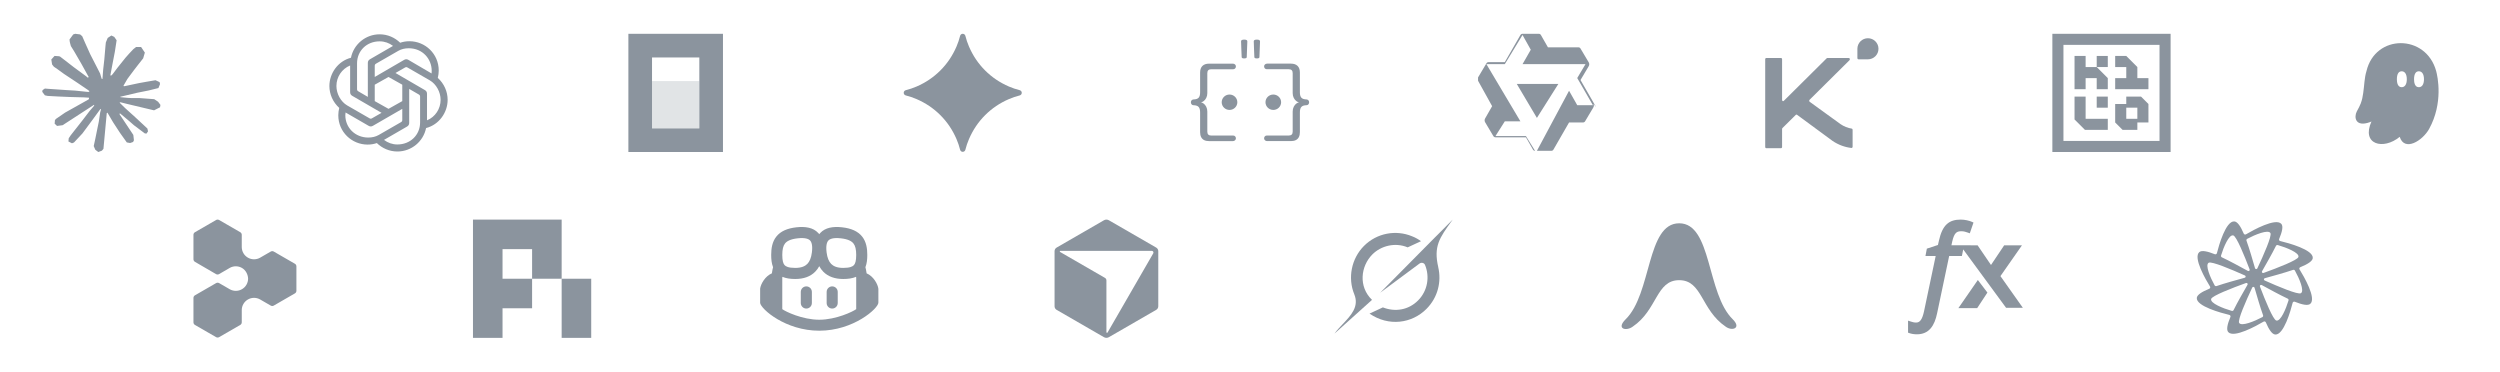
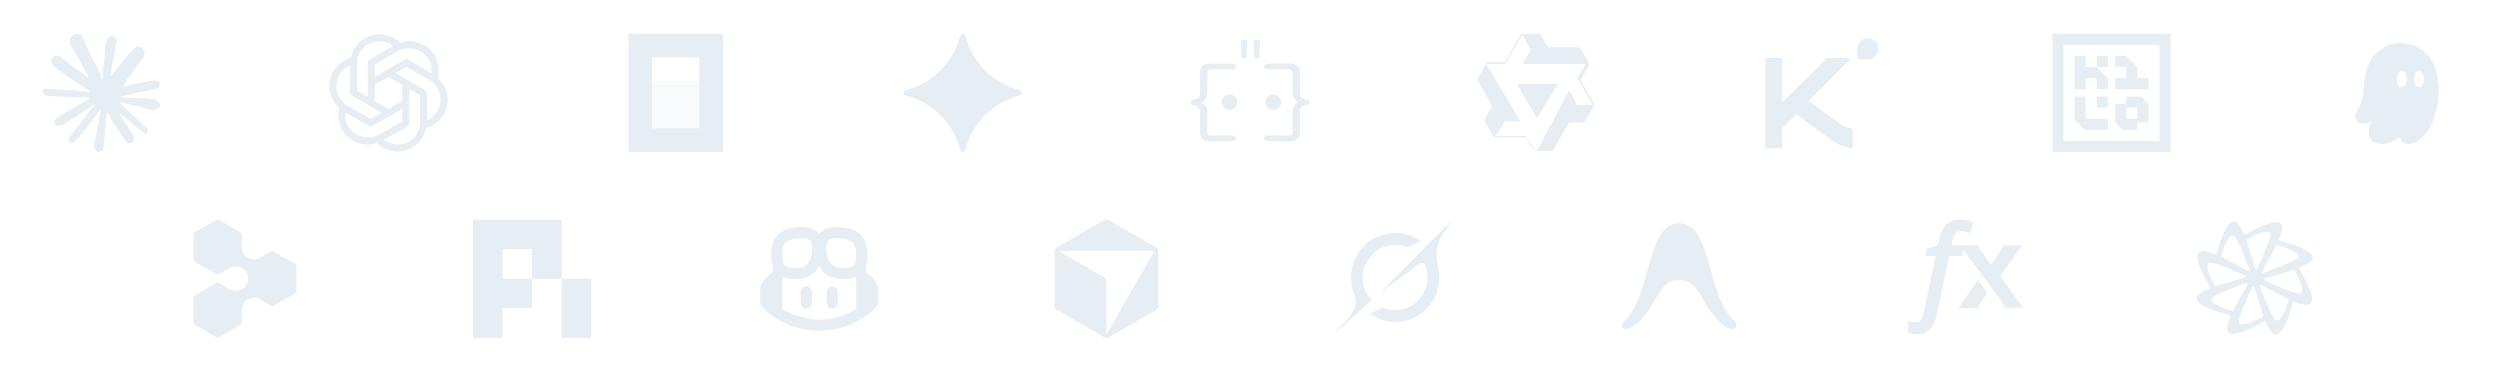
<svg xmlns="http://www.w3.org/2000/svg" width="592" height="88" viewBox="0 0 592 88" role="img" aria-label="Supported AI coding agents">
-   <svg x="10" y="8" width="28" height="28" viewBox="-0.045 0 148.18 148.18" fill="#8b949e">
+   <svg x="10" y="8" width="28" height="28" viewBox="-0.045 0 148.18 148.18" fill="#e6edf3">
    <g transform="translate(-75.96 -223.53)">
      <path d="m 105.01,322.07 29.14,-16.35 0.49,-1.42 -0.49,-0.79 h -1.42 l -4.87,-0.3 -16.65,-0.45 -14.44,-0.6 -13.99,-0.75 -3.52,-0.75 -3.3,-4.35 0.34,-2.17 2.96,-1.99 4.24,0.37 9.37,0.64 14.06,0.97 10.2,0.6 15.11,1.57 h 2.4 l 0.34,-0.97 -0.82,-0.6 -0.64,-0.6 -14.55,-9.86 -15.75,-10.42 -8.25,-6 -4.46,-3.04 -2.25,-2.85 -0.97,-6.22 4.05,-4.46 5.44,0.37 1.39,0.37 5.51,4.24 11.77,9.11 15.37,11.32 2.25,1.87 0.9,-0.64 0.11,-0.45 -1.01,-1.69 -8.36,-15.11 -8.92,-15.37 -3.97,-6.37 -1.05,-3.82 c -0.37,-1.57 -0.64,-2.89 -0.64,-4.5 l 4.61,-6.26 2.55,-0.82 6.15,0.82 2.59,2.25 3.82,8.74 6.19,13.76 9.6,18.71 2.81,5.55 1.5,5.14 0.56,1.57 h 0.97 v -0.9 l 0.79,-10.54 1.46,-12.94 1.42,-16.65 0.49,-4.69 2.32,-5.62 4.61,-3.04 3.6,1.72 2.96,4.24 -0.41,2.74 -1.76,11.44 -3.45,17.92 -2.25,12 h 1.31 l 1.5,-1.5 6.07,-8.06 10.2,-12.75 4.5,-5.06 5.25,-5.59 3.37,-2.66 h 6.37 l 4.69,6.97 -2.1,7.2 -6.56,8.32 -5.44,7.05 -7.8,10.5 -4.87,8.4 0.45,0.67 1.16,-0.11 17.62,-3.75 9.52,-1.72 11.36,-1.95 5.14,2.4 0.56,2.44 -2.02,4.99 -12.15,3 -14.25,2.85 -21.22,5.02 -0.26,0.19 0.3,0.37 9.56,0.9 4.09,0.22 h 10.01 l 18.64,1.39 4.87,3.22 2.92,3.94 -0.49,3 -7.5,3.82 -10.12,-2.4 -23.62,-5.62 -8.1,-2.02 h -1.12 v 0.67 l 6.75,6.6 12.37,11.17 15.49,14.4 0.79,3.56 -1.99,2.81 -2.1,-0.3 -13.61,-10.24 -5.25,-4.61 -11.89,-10.01 h -0.79 v 1.05 l 2.74,4.01 14.47,21.75 0.75,6.67 -1.05,2.17 -3.75,1.31 -4.12,-0.75 -8.47,-11.89 -8.74,-13.39 -7.05,-12 -0.86,0.49 -4.16,44.81 -1.95,2.29 -4.5,1.72 -3.75,-2.85 -1.99,-4.61 1.99,-9.11 2.4,-11.89 1.95,-9.45 1.76,-11.74 1.05,-3.9 -0.07,-0.26 -0.86,0.11 -8.85,12.15 -13.46,18.19 -10.65,11.4 -2.55,1.01 -4.42,-2.29 0.41,-4.09 2.47,-3.64 14.74,-18.75 8.89,-11.62 5.74,-6.71 -0.04,-0.97 h -0.34 l -39.15,25.42 -6.97,0.9 -3,-2.81 0.37,-4.61 1.42,-1.5 11.77,-8.1 -0.04,0.04 z" />
    </g>
  </svg>
-   <svg x="78" y="8" width="28" height="28" viewBox="146.694 225.849 267.198 267.198" fill="#8b949e">
+   <svg x="78" y="8" width="28" height="28" viewBox="146.694 225.849 267.198 267.198" fill="#e6edf3">
    <path d="M249.176 323.434V298.276C249.176 296.158 249.971 294.569 251.825 293.509L302.406 264.381C309.29 260.409 317.5 258.555 325.973 258.555C357.75 258.555 377.877 283.185 377.877 309.399C377.877 311.253 377.877 313.371 377.611 315.49L325.178 284.771C322.001 282.919 318.822 282.919 315.645 284.771L249.176 323.434ZM367.283 421.415V361.301C367.283 357.592 365.694 354.945 362.516 353.092L296.048 314.43L317.763 301.982C319.617 300.925 321.206 300.925 323.058 301.982L373.639 331.112C388.205 339.586 398.003 357.592 398.003 375.069C398.003 395.195 386.087 413.733 367.283 421.412V421.415ZM233.553 368.452L211.838 355.742C209.986 354.684 209.19 353.095 209.19 350.975V292.718C209.19 264.383 230.905 242.932 260.301 242.932C271.423 242.932 281.748 246.641 290.49 253.26L238.321 283.449C235.146 285.303 233.555 287.951 233.555 291.659V368.455L233.553 368.452ZM280.292 395.462L249.176 377.985V340.913L280.292 323.436L311.407 340.913V377.985L280.292 395.462ZM300.286 475.968C289.163 475.968 278.837 472.259 270.097 465.64L322.264 435.449C325.441 433.597 327.03 430.949 327.03 427.239V350.445L349.011 363.155C350.865 364.213 351.66 365.802 351.66 367.922V426.179C351.66 454.514 329.679 475.965 300.286 475.965V475.968ZM237.525 416.915L186.944 387.785C172.378 379.31 162.582 361.305 162.582 343.827C162.582 323.436 174.763 305.164 193.563 297.485V357.861C193.563 361.571 195.154 364.217 198.33 366.071L264.535 404.467L242.82 416.915C240.967 417.972 239.377 417.972 237.525 416.915ZM234.614 460.343C204.689 460.343 182.71 437.833 182.71 410.028C182.71 407.91 182.976 405.792 183.238 403.672L235.405 433.863C238.582 435.715 241.763 435.715 244.938 433.863L311.407 395.466V420.622C311.407 422.742 310.612 424.331 308.758 425.389L258.179 454.519C251.293 458.491 243.083 460.343 234.611 460.343H234.614ZM300.286 491.854C332.329 491.854 359.073 469.082 365.167 438.892C394.825 431.211 413.892 403.406 413.892 375.073C413.892 356.535 405.948 338.529 391.648 325.552C392.972 319.991 393.766 314.43 393.766 308.87C393.766 271.003 363.048 242.666 327.562 242.666C320.413 242.666 313.528 243.723 306.644 246.109C294.725 234.457 278.307 227.042 260.301 227.042C228.258 227.042 201.513 249.815 195.42 280.004C165.761 287.685 146.694 315.49 146.694 343.824C146.694 362.362 154.638 380.368 168.938 393.344C167.613 398.906 166.819 404.467 166.819 410.027C166.819 447.894 197.538 476.231 233.024 476.231C240.172 476.231 247.058 475.173 253.943 472.788C265.859 484.441 282.278 491.854 300.286 491.854Z" />
  </svg>
  <svg x="146" y="8" width="28" height="28" viewBox="0 0 240 300">
-     <path fill="#8b949e" fill-rule="evenodd" clip-rule="evenodd" d="M0 0H240V300H0V0ZM60 60H180V240H60V60Z" />
-     <path fill="#8b949e" fill-opacity="0.25" d="M60 120H180V240H60V120Z" />
+     <path fill="#e6edf3" fill-rule="evenodd" clip-rule="evenodd" d="M0 0H240V300H0V0ZM60 60H180V240H60V60Z" />
+     <path fill="#e6edf3" fill-opacity="0.25" d="M60 120H180V240H60V120Z" />
  </svg>
-   <svg x="214" y="8" width="28" height="28" viewBox="0 0 65 65" fill="#8b949e">
+   <svg x="214" y="8" width="28" height="28" viewBox="0 0 65 65" fill="#e6edf3">
    <path d="M32.447 0c.68 0 1.273.465 1.439 1.125a38.904 38.904 0 0 0 1.999 5.905c2.152 5 5.105 9.376 8.854 13.125c3.751 3.75 8.126 6.703 13.125 8.855a38.98 38.98 0 0 0 5.906 1.999c.66.166 1.124.758 1.124 1.438c0 .68-.464 1.273-1.125 1.439a38.902 38.902 0 0 0-5.905 1.999c-5 2.152-9.375 5.105-13.125 8.854c-3.749 3.751-6.702 8.126-8.854 13.125a38.973 38.973 0 0 0-2 5.906a1.485 1.485 0 0 1-1.438 1.124c-.68 0-1.272-.464-1.438-1.125a38.913 38.913 0 0 0-2-5.905c-2.151-5-5.103-9.375-8.854-13.125c-3.75-3.749-8.125-6.702-13.125-8.854a38.973 38.973 0 0 0-5.905-2A1.485 1.485 0 0 1 0 32.448c0-.68.465-1.272 1.125-1.438a38.903 38.903 0 0 0 5.905-2c5-2.151 9.376-5.104 13.125-8.854c3.75-3.749 6.703-8.125 8.855-13.125a38.972 38.972 0 0 0 1.999-5.905A1.485 1.485 0 0 1 32.447 0z" />
  </svg>
-   <svg x="282" y="8" width="28" height="28" viewBox="0 0 512 512" fill="#8b949e">
+   <svg x="282" y="8" width="28" height="28" viewBox="0 0 512 512" fill="#e6edf3">
    <path d="M78.844 464.762c-8.453 0-15.573-1.451-21.359-4.339-5.77-2.888-10.144-7.289-13.076-13.095-2.932-5.807-4.436-12.912-4.436-21.255v-86.028c0-10.605-2.125-18.321-6.329-23.135-4.234-4.798-11.742-7.334-22.507-7.579-3.35 0-6.034-1.253-8.066-3.804C1.008 303.005 0 300.087 0 296.832c0-3.53 1.008-6.448 3.071-8.725 2.048-2.277 4.762-3.53 8.066-3.774 10.765-.26 18.273-2.781 22.507-7.579 4.235-4.798 6.329-12.392 6.329-22.752v-86.028c0-12.637 3.35-22.249 10.005-28.804 6.654-6.555 16.287-9.856 28.866-9.856H181.5c3.862 0 7.042 1.146 9.617 3.408 2.559 2.277 3.862 5.195 3.862 8.694 0 3.301-1.086 6.128-3.257 8.542-2.172 2.414-5.057 3.622-8.671 3.622H87.732c-5.413 0-9.508 1.39-12.316 4.171-2.823 2.781-4.234 7.075-4.234 12.912v86.425c0 7.579-1.551 14.455-4.623 20.644-3.07 6.204-7.181 11.063-12.316 14.623-5.134 3.53-11.137 5.302-18.07 5.302v-1.528c6.933 0 12.936 1.773 18.07 5.303 5.135 3.529 9.245 8.404 12.316 14.623 3.072 6.188 4.623 13.064 4.623 20.643v86.808c0 5.837 1.411 10.115 4.234 12.911 2.823 2.812 6.934 4.172 12.316 4.172h95.318c3.583 0 6.468 1.207 8.671 3.606 2.202 2.414 3.257 5.257 3.257 8.542s-1.272 6.097-3.862 8.511c-2.575 2.414-5.771 3.606-9.617 3.606H78.844v-.092Z" />
    <path d="M330.501 464.768c-3.862 0-7.042-1.207-9.617-3.606-2.575-2.414-3.863-5.256-3.863-8.511 0-3.255 1.086-6.128 3.258-8.542 2.171-2.414 5.057-3.606 8.671-3.606h95.317c5.414 0 9.509-1.36 12.316-4.171 2.823-2.781 4.235-7.075 4.235-12.912v-86.808c0-7.579 1.551-14.455 4.622-20.643 3.071-6.204 7.182-11.063 12.316-14.623 5.134-3.53 11.137-5.303 18.071-5.303v1.528c-6.934 0-12.937-1.772-18.071-5.302-5.134-3.53-9.245-8.404-12.316-14.623-3.071-6.189-4.622-13.065-4.622-20.644v-86.425c0-5.807-1.412-10.1-4.235-12.912-2.823-2.781-6.933-4.171-12.316-4.171H328.95c-3.583 0-6.469-1.208-8.671-3.622-2.172-2.384-3.258-5.241-3.258-8.542 0-3.529 1.272-6.417 3.863-8.694 2.559-2.277 5.755-3.407 9.617-3.407h102.654c12.58 0 22.181 3.3 28.867 9.855 6.685 6.556 10.005 16.167 10.005 28.804v86.028c0 10.36 2.125 17.969 6.328 22.752 4.235 4.798 11.742 7.334 22.507 7.579 3.351.244 6.034 1.497 8.066 3.774 2.063 2.277 3.071 5.195 3.071 8.725 0 3.301-1.008 6.189-3.071 8.695-2.032 2.521-4.762 3.804-8.066 3.804-10.765.245-18.257 2.781-22.507 7.579-4.234 4.798-6.328 12.5-6.328 23.135v86.028c0 8.358-1.474 15.418-4.437 21.255-2.962 5.837-7.305 10.176-13.076 13.095-5.785 2.888-12.905 4.339-21.359 4.339H330.501v.092Z" />
    <path d="M356.885 329.738c18.691 0 33.846-14.929 33.846-33.342 0-18.412-15.155-33.341-33.846-33.341-18.691 0-33.846 14.929-33.846 33.341 0 18.413 15.155 33.342 33.846 33.342ZM167.305 329.738c18.691 0 33.846-14.929 33.846-33.342 0-18.412-15.155-33.341-33.846-33.341-18.691 0-33.846 14.929-33.846 33.341 0 18.413 15.155 33.342 33.846 33.342ZM244.477 32.846l-2.59 68.135c0 3.82-3.661 5.73-10.983 5.73-7.321 0-10.982-1.91-10.982-5.73-.651-16.976-1.178-30.148-1.613-39.484-.217-9.55-.434-16.35-.651-20.384-.217-4.034-.326-6.479-.326-7.32v-1.268c0-4.874 4.529-7.319 13.572-7.319 9.044 0 13.573 2.552 13.573 7.64Zm54.941 0-2.59 68.135c0 3.82-3.661 5.73-10.982 5.73-7.322 0-10.982-1.91-10.982-5.73-.652-16.976-1.179-30.148-1.613-39.484-.218-9.55-.435-16.35-.652-20.384-.217-4.034-.326-6.479-.326-7.32v-1.268c0-4.874 4.53-7.319 13.573-7.319s13.572 2.552 13.572 7.64Z" />
  </svg>
  <svg x="350" y="8" width="28" height="28" viewBox="28 17.52 147 147">
-     <path fill="#8b949e" fill-rule="evenodd" clip-rule="evenodd" d="M174.82 108.75L155.38 75L165.64 57.75C166.46 56.31 166.46 54.53 165.64 53.09L155.38 35.84C154.86 34.91 153.87 34.33 152.78 34.33H114.88L106.14 19.03C105.62 18.1 104.63 17.52 103.54 17.52H83.3C82.21 17.52 81.22 18.1 80.7 19.03L61.26 52.77H41.02C39.93 52.77 38.94 53.35 38.42 54.28L28.16 71.53C27.34 72.97 27.34 74.75 28.16 76.19L45.52 107.5L36.78 122.8C35.96 124.24 35.96 126.02 36.78 127.46L47.04 144.71C47.56 145.64 48.55 146.22 49.64 146.22H87.54L96.28 161.52C96.8 162.45 97.79 163.03 98.88 163.03H119.12C120.21 163.03 121.2 162.45 121.72 161.52L141.16 127.78H158.52C159.61 127.78 160.6 127.2 161.12 126.27L171.38 109.02C172.2 107.58 172.2 105.8 171.38 104.36L174.82 108.75Z M119.12 163.03H98.88L87.54 144.71H49.64L61.26 126.39H80.7L38.42 55.29H61.26L83.3 19.03L93.56 37.35L83.3 55.29H161.58L151.32 72.54L170.76 106.28H151.32L141.16 88.34L101.18 163.03H119.12Z" />
-     <path fill="#8b949e" d="M127.86 79.83H76.14L101.18 122.11L127.86 79.83Z" />
+     <path fill="#e6edf3" fill-rule="evenodd" clip-rule="evenodd" d="M174.82 108.75L155.38 75L165.64 57.75C166.46 56.31 166.46 54.53 165.64 53.09L155.38 35.84C154.86 34.91 153.87 34.33 152.78 34.33H114.88L106.14 19.03C105.62 18.1 104.63 17.52 103.54 17.52H83.3C82.21 17.52 81.22 18.1 80.7 19.03L61.26 52.77H41.02C39.93 52.77 38.94 53.35 38.42 54.28L28.16 71.53C27.34 72.97 27.34 74.75 28.16 76.19L45.52 107.5L36.78 122.8C35.96 124.24 35.96 126.02 36.78 127.46L47.04 144.71C47.56 145.64 48.55 146.22 49.64 146.22H87.54L96.28 161.52C96.8 162.45 97.79 163.03 98.88 163.03H119.12C120.21 163.03 121.2 162.45 121.72 161.52L141.16 127.78H158.52C159.61 127.78 160.6 127.2 161.12 126.27L171.38 109.02C172.2 107.58 172.2 105.8 171.38 104.36L174.82 108.75Z M119.12 163.03H98.88L87.54 144.71H49.64L61.26 126.39H80.7L38.42 55.29H61.26L83.3 19.03L93.56 37.35L83.3 55.29H161.58L151.32 72.54L170.76 106.28H151.32L141.16 88.34L101.18 163.03H119.12Z" />
+     <path fill="#e6edf3" d="M127.86 79.83H76.14L101.18 122.11L127.86 79.83Z" />
  </svg>
-   <svg x="418" y="8" width="28" height="28" viewBox="0 0 25 25" fill="#8b949e">
+   <svg x="418" y="8" width="28" height="28" viewBox="0 0 25 25" fill="#e6edf3">
    <path d="M21.72 0.94C22.95 0.94 23.95 1.94 23.95 3.17C23.95 4.4 22.95 5.4 21.72 5.4H19.75C19.6 5.4 19.49 5.28 19.49 5.14V3.17C19.49 1.94 20.49 0.94 21.72 0.94Z" />
    <path d="M9.39 13.95L17.82 5.59C17.98 5.43 17.89 5.12 17.68 5.12H13.14C13.14 5.12 13.04 5.14 13 5.18L3.92 14.19C3.78 14.33 3.57 14.21 3.57 13.98V5.39C3.57 5.24 3.47 5.12 3.35 5.12H0.22C0.1 5.12 0 5.24 0 5.39V23.92C0 24.07 0.1 24.19 0.22 24.19H3.35C3.47 24.19 3.57 24.07 3.57 23.92V20.14C3.57 20.06 3.6 19.98 3.65 19.93L6.47 17.14C6.54 17.07 6.63 17.06 6.71 17.11L14.24 22.65C15.47 23.48 16.85 23.99 18.25 24.14C18.37 24.15 18.48 24.03 18.48 23.87V20.31C18.48 20.17 18.4 20.06 18.29 20.05C17.47 19.92 16.66 19.6 15.94 19.11L9.42 14.39C9.28 14.3 9.27 14.07 9.39 13.95Z" />
  </svg>
-   <svg x="486" y="8" width="28" height="28" viewBox="0 0 32 32" fill="#8b949e">
+   <svg x="486" y="8" width="28" height="28" viewBox="0 0 32 32" fill="#e6edf3">
    <path d="M23,26v-2h3v-5l-2-2h-4v2h-3v5l2,2h4ZM20,20h3v3h-3v-3Z" />
    <rect x="12" y="17" width="3" height="3" />
    <polygon points="26 12 23 12 23 9 20 6 17 6 17 9 20 9 20 12 17 12 17 15 26 15 26 12" />
    <path d="M0,0v32h32V0H0ZM29,29H3V3h26v26Z" />
    <polygon points="15 26 15 23 9 23 9 17 6 17 6 23.188 8.812 26 15 26" />
    <rect x="12" y="6" width="3" height="3" />
    <polygon points="9 12 12 12 12 15 15 15 15 12 12 9 9 9 9 6 6 6 6 15 9 15 9 12" />
  </svg>
-   <svg x="554" y="8" width="28" height="28" viewBox="146.994 128.946 930.714 930.714" fill="#8b949e">
+   <svg x="554" y="8" width="28" height="28" viewBox="146.994 128.946 930.714 930.714" fill="#e6edf3">
    <path fill-rule="evenodd" d="M398.554 818.914C316.315 1001.03 491.477 1046.74 620.672 940.156C658.687 1059.66 801.052 970.473 852.234 877.795C964.787 673.567 919.318 465.357 907.64 422.374C827.637 129.443 427.623 128.946 358.8 423.865C342.651 475.544 342.402 534.18 333.458 595.051C328.986 625.86 325.507 645.488 313.83 677.785C306.873 696.424 297.68 712.819 282.773 740.645C259.915 783.881 269.604 867.113 387.87 823.883L399.051 818.914H398.554Z M636.123 549.353C603.328 549.353 598.359 510.097 598.359 486.742C598.359 465.623 602.086 448.977 609.293 438.293C615.504 428.852 624.697 424.131 636.123 424.131C647.555 424.131 657.492 428.852 664.447 438.541C672.398 449.474 676.623 466.12 676.623 486.742C676.623 525.998 661.471 549.353 636.375 549.353H636.123Z M771.24 549.353C738.445 549.353 733.477 510.097 733.477 486.742C733.477 465.623 737.203 448.977 744.41 438.293C750.621 428.852 759.814 424.131 771.24 424.131C782.672 424.131 792.609 428.852 799.564 438.541C807.516 449.474 811.74 466.12 811.74 486.742C811.74 525.998 796.588 549.353 771.492 549.353H771.24Z" />
  </svg>
-   <svg x="44" y="52" width="28" height="28" viewBox="0 0 256 294" fill="#8b949e">
+   <svg x="44" y="52" width="28" height="28" viewBox="0 0 256 294" fill="#e6edf3">
    <path d="M0,98.574 L0,37.834 C0,35.164 1.424,32.698 3.736,31.363 L56.324,1.001 C58.636,-0.334 61.485,-0.334 63.797,1.001 L116.385,31.363 C118.697,32.698 120.121,35.164 120.121,37.834 L120.121,68.854 C120.351,79.163 125.799,89.105 135.381,94.637 C144.963,100.168 156.297,99.915 165.34,94.961 L192.204,79.451 C194.515,78.117 197.364,78.117 199.676,79.451 L252.265,109.813 C254.576,111.147 256,113.614 256,116.284 L256,177.008 C256,179.677 254.576,182.144 252.265,183.479 L199.676,213.841 C197.364,215.176 194.515,215.176 192.204,213.841 L165.557,198.456 C156.48,193.387 145.042,193.084 135.384,198.66 C125.802,204.192 120.354,214.134 120.124,224.442 L120.124,255.453 C120.124,258.123 118.699,260.59 116.387,261.924 L63.799,292.286 C61.487,293.621 58.639,293.621 56.327,292.286 L3.739,261.924 C1.427,260.59 0,258.123 0,255.453 L0,194.73 C0.003,192.06 1.427,189.594 3.739,188.259 L56.327,157.897 C58.639,156.562 61.487,156.562 63.799,157.897 L90.725,173.442 C99.756,178.361 111.058,178.601 120.617,173.082 C130.275,167.506 135.731,157.449 135.879,147.053 C135.649,136.745 130.201,125.738 120.619,120.206 C111.037,114.674 99.703,114.927 90.661,119.881 L63.673,135.55 C61.351,136.899 58.484,136.898 56.164,135.547 L3.715,105.033 C1.415,103.695 0,101.235 0,98.574 Z" />
  </svg>
-   <svg x="112" y="52" width="28" height="28" viewBox="165.29 165.29 469.43 469.43" fill="#8b949e">
+   <svg x="112" y="52" width="28" height="28" viewBox="165.29 165.29 469.43 469.43" fill="#e6edf3">
    <path fill-rule="evenodd" d="M165.29 165.29H517.36V400H400V517.36H282.65V634.72H165.29ZM282.65 282.65V400H400V282.65Z" />
    <path d="M517.36 400H634.72V634.72H517.36Z" />
  </svg>
-   <svg x="180" y="52" width="28" height="28" viewBox="0 0 16 16" fill="#8b949e">
+   <svg x="180" y="52" width="28" height="28" viewBox="0 0 16 16" fill="#e6edf3">
    <path d="M7.998 15.035c-4.562 0-7.873-2.914-7.998-3.749V9.338c.085-.628.677-1.686 1.588-2.065.013-.07.024-.143.036-.218.029-.183.06-.384.126-.612-.201-.508-.254-1.084-.254-1.656 0-.87.128-1.769.693-2.484.579-.733 1.494-1.124 2.724-1.261 1.206-.134 2.262.034 2.944.765.05.053.096.108.139.165.044-.057.094-.112.143-.165.682-.731 1.738-.899 2.944-.765 1.23.137 2.145.528 2.724 1.261.566.715.693 1.614.693 2.484 0 .572-.053 1.148-.254 1.656.066.228.098.429.126.612.012.076.024.148.037.218.924.385 1.522 1.471 1.591 2.095v1.872c0 .766-3.351 3.795-8.002 3.795Zm0-1.485c2.28 0 4.584-1.11 5.002-1.433V7.862l-.023-.116c-.49.21-1.075.291-1.727.291-1.146 0-2.059-.327-2.71-.991A3.222 3.222 0 0 1 8 6.303a3.24 3.24 0 0 1-.544.743c-.65.664-1.563.991-2.71.991-.652 0-1.236-.081-1.727-.291l-.023.116v4.255c.419.323 2.722 1.433 5.002 1.433ZM6.762 2.83c-.193-.206-.637-.413-1.682-.297-1.019.113-1.479.404-1.713.7-.247.312-.369.789-.369 1.554 0 .793.129 1.171.308 1.371.162.181.519.379 1.442.379.853 0 1.339-.235 1.638-.54.315-.322.527-.827.617-1.553.117-.935-.037-1.395-.241-1.614Zm4.155-.297c-1.044-.116-1.488.091-1.681.297-.204.219-.359.679-.242 1.614.091.726.303 1.231.618 1.553.299.305.784.54 1.638.54.922 0 1.28-.198 1.442-.379.179-.2.308-.578.308-1.371 0-.765-.123-1.242-.37-1.554-.233-.296-.693-.587-1.713-.7Z" />
    <path d="M6.25 9.037a.75.75 0 0 1 .75.75v1.501a.75.75 0 0 1-1.5 0V9.787a.75.75 0 0 1 .75-.75Zm4.25.75v1.501a.75.75 0 0 1-1.5 0V9.787a.75.75 0 0 1 1.5 0Z" />
  </svg>
-   <svg x="248" y="52" width="28" height="28" viewBox="0 0 466.73 532.09" fill="#8b949e">
+   <svg x="248" y="52" width="28" height="28" viewBox="0 0 466.73 532.09" fill="#e6edf3">
    <path d="M457.43,125.94L244.42,2.96c-6.84-3.95-15.28-3.95-22.12,0L9.3,125.94c-5.75,3.32-9.3,9.46-9.3,16.11v247.99c0,6.65,3.55,12.79,9.3,16.11l213.01,122.98c6.84,3.95,15.28,3.95,22.12,0l213.01-122.98c5.75-3.32,9.3-9.46,9.3-16.11v-247.99c0-6.65-3.55-12.79-9.3-16.11h-.01ZM444.05,151.99l-205.63,356.16c-1.39,2.4-5.06,1.42-5.06-1.36v-233.21c0-4.66-2.49-8.97-6.53-11.31L24.87,145.67c-2.4-1.39-1.42-5.06,1.36-5.06h411.26c5.84,0,9.49,6.33,6.57,11.39h-.01Z" />
  </svg>
-   <svg x="316" y="52" width="28" height="28" viewBox="0 0 1024 1024" fill="#8b949e">
+   <svg x="316" y="52" width="28" height="28" viewBox="0 0 1024 1024" fill="#e6edf3">
    <path d="M395.479 633.828L735.91 381.105C752.599 368.715 776.454 373.548 784.406 392.792C826.26 494.285 807.561 616.253 724.288 699.996C641.016 783.739 525.151 802.104 419.247 760.277L303.556 814.143C469.49 928.202 670.987 899.995 796.901 773.282C896.776 672.843 927.708 535.937 898.785 412.476L899.047 412.739C857.105 231.37 909.358 158.874 1016.4 10.633C1018.93 7.118 1021.47 3.603 1024 0L883.144 141.651V141.212L395.392 633.916" />
    <path d="M325.226 695.251C206.128 580.84 226.662 403.776 328.285 301.668C403.431 226.097 526.549 195.254 634.026 240.596L749.454 186.994C728.657 171.88 702.007 155.623 671.424 144.2C533.19 86.994 367.693 115.465 255.323 228.382C147.234 337.081 113.244 504.215 171.613 646.833C215.216 753.423 143.739 828.818 71.739 904.916C46.224 931.893 20.622 958.87 0 987.429L325.139 695.339" />
  </svg>
-   <svg x="384" y="52" width="28" height="28" viewBox="0 0 16 15" fill="#8b949e">
+   <svg x="384" y="52" width="28" height="28" viewBox="0 0 16 15" fill="#e6edf3">
    <path d="M14.078 13.984C14.945 14.634 16.246 14.201 15.053 13.008C11.476 9.539 12.235 0 7.79 0C3.346 0 4.105 9.539 0.527 13.008C-0.774 14.309 0.636 14.634 1.503 13.984C4.863 11.708 4.647 7.697 7.79 7.697C10.934 7.697 10.717 11.708 14.078 13.984Z" />
  </svg>
-   <svg x="452" y="52" width="28" height="28" viewBox="0 0 24 24" fill="#8b949e">
+   <svg x="452" y="52" width="28" height="28" viewBox="0 0 24 24" fill="#e6edf3">
    <path d="M10.563,0 C11.354,0 12.28,0.212 12.826,0.459 L13.134,0.599 L12.385,2.785 L12.026,2.653 C11.611,2.5 11.168,2.362 10.652,2.362 C10.128,2.362 9.8,2.476 9.545,2.739 C9.268,3.024 9.029,3.534 8.82,4.449 L8.82,4.449 L8.82,4.449 L8.657,5.21 L11.128,5.21 L13.932,5.225 L13.971,5.225 L13.994,5.258 L16.686,9.213 L19.36,5.225 L22.968,5.225 L18.604,11.472 L23.151,17.902 L19.747,17.902 L19.725,17.872 L11.049,6.051 L10.781,7.385 L8.198,7.385 L5.749,19.017 C5.486,20.288 5.076,21.353 4.417,22.105 C3.743,22.874 2.835,23.283 1.66,23.283 C1.039,23.283 0.526,23.188 0.101,23.038 L-0.148,22.95 L-0.148,20.507 L-0.05,20.54 L0.343,20.672 C0.74,20.803 1.073,20.899 1.481,20.899 C1.689,20.899 1.864,20.859 2.018,20.776 C2.172,20.694 2.309,20.57 2.435,20.397 C2.701,20.03 2.913,19.453 3.09,18.637 L5.461,7.385 L3.384,7.385 L3.667,5.896 L3.708,5.883 L5.918,5.153 L6.117,4.281 C6.471,2.722 6.957,1.635 7.695,0.945 C8.447,0.241 9.403,0 10.563,0 Z M15.959,14.812 L13.878,17.976 L10.062,17.976 L14.017,12.261 L15.959,14.812 Z" />
  </svg>
-   <svg x="520" y="52" width="28" height="28" viewBox="0 0 67 65" fill="#8b949e">
+   <svg x="520" y="52" width="28" height="28" viewBox="0 0 67 65" fill="#e6edf3">
    <path d="M47.75 11.15a.867.867 0 0 1-.671-.806.84.84 0 0 1 .067-.362c1.688-4.007 2.433-7.213 1.23-8.555-3.183-3.56-15.952 3.52-20.024 5.919a.9.9 0 0 1-1.273-.41c-1.711-3.998-3.51-6.78-5.334-6.9-4.833-.323-8.73 13.49-9.87 17.992a.85.85 0 0 1-.459.563.9.9 0 0 1-.737.027c-4.109-1.647-7.398-2.373-8.773-1.2-3.651 3.104 3.609 15.557 6.068 19.528a.85.85 0 0 1-.11 1.031.9.9 0 0 1-.31.21C3.455 39.856.604 41.61.478 43.389c-.329 4.713 13.834 8.513 18.452 9.625q.186.046.337.163a.87.87 0 0 1 .332.642.84.84 0 0 1-.067.362c-1.688 4.007-2.433 7.214-1.23 8.555 3.183 3.561 15.954-3.519 20.025-5.917a.9.9 0 0 1 1.058.107.9.9 0 0 1 .215.302c1.711 3.997 3.509 6.779 5.334 6.9 4.833.322 8.73-13.49 9.868-17.993a.85.85 0 0 1 .168-.33.88.88 0 0 1 .659-.324.9.9 0 0 1 .371.066c4.109 1.647 7.397 2.372 8.773 1.2 3.651-3.105-3.61-15.559-6.07-19.53a.85.85 0 0 1 .111-1.03.9.9 0 0 1 .31-.21c4.1-1.67 6.952-3.424 7.075-5.203.331-4.713-13.833-8.513-18.45-9.623m-5.546-4.518c.93 1.624-3.858 12.446-7.42 20.015a.7.7 0 0 1-.28.303.71.71 0 0 1-.796-.059.7.7 0 0 1-.23-.341c-1.439-4.921-3.082-10.704-4.841-15.612a.84.84 0 0 1 .01-.594.87.87 0 0 1 .401-.446c4.392-2.34 11.908-5.446 13.156-3.266m-21.048 1.34c1.833.507 6.294 11.46 9.264 19.268a.67.67 0 0 1-.2.754.71.71 0 0 1-.794.08c-4.589-2.485-9.94-5.444-14.743-7.702a.87.87 0 0 1-.422-.427.84.84 0 0 1-.04-.591c1.414-4.679 4.471-12.063 6.935-11.383M7.243 23.433c1.664-.906 12.762 3.763 20.522 7.235.13.058.239.154.311.274a.67.67 0 0 1-.06.776.7.7 0 0 1-.35.225c-5.045 1.403-10.976 3.006-16.01 4.721a.9.9 0 0 1-.607-.01.88.88 0 0 1-.456-.391c-2.395-4.284-5.586-11.613-3.35-12.83M8.617 43.96c.519-1.788 11.752-6.14 19.758-9.035a.72.72 0 0 1 .773.195.67.67 0 0 1 .081.774c-2.548 4.475-5.582 9.694-7.898 14.377a.87.87 0 0 1-.437.413.9.9 0 0 1-.607.039c-4.797-1.37-12.37-4.36-11.67-6.763m15.855 13.568c-.93-1.623 3.859-12.446 7.42-20.014a.7.7 0 0 1 .28-.303.715.715 0 0 1 .796.059.7.7 0 0 1 .23.34c1.439 4.92 3.083 10.705 4.841 15.613a.84.84 0 0 1-.01.593.87.87 0 0 1-.402.445c-4.391 2.335-11.908 5.447-13.15 3.267zm21.049-1.34c-1.836-.506-6.297-11.461-9.266-19.269a.67.67 0 0 1 .2-.755.71.71 0 0 1 .795-.078c4.587 2.484 9.94 5.445 14.742 7.703.189.088.339.24.423.426a.84.84 0 0 1 .039.592c-1.413 4.686-4.47 12.063-6.933 11.381m13.912-15.462c-1.665.907-12.762-3.763-20.523-7.236a.7.7 0 0 1-.311-.273.67.67 0 0 1 .06-.777.7.7 0 0 1 .35-.225c5.046-1.402 10.975-3.005 16.009-4.72a.9.9 0 0 1 .609.01.88.88 0 0 1 .457.392c2.393 4.282 5.584 11.613 3.349 12.829M58.06 20.2c-.521 1.79-11.753 6.14-19.759 9.036a.72.72 0 0 1-.774-.195.67.67 0 0 1-.08-.776c2.547-4.474 5.581-9.694 7.897-14.377a.87.87 0 0 1 .437-.412.9.9 0 0 1 .607-.038c4.797 1.377 12.37 4.359 11.672 6.762" />
  </svg>
</svg>
